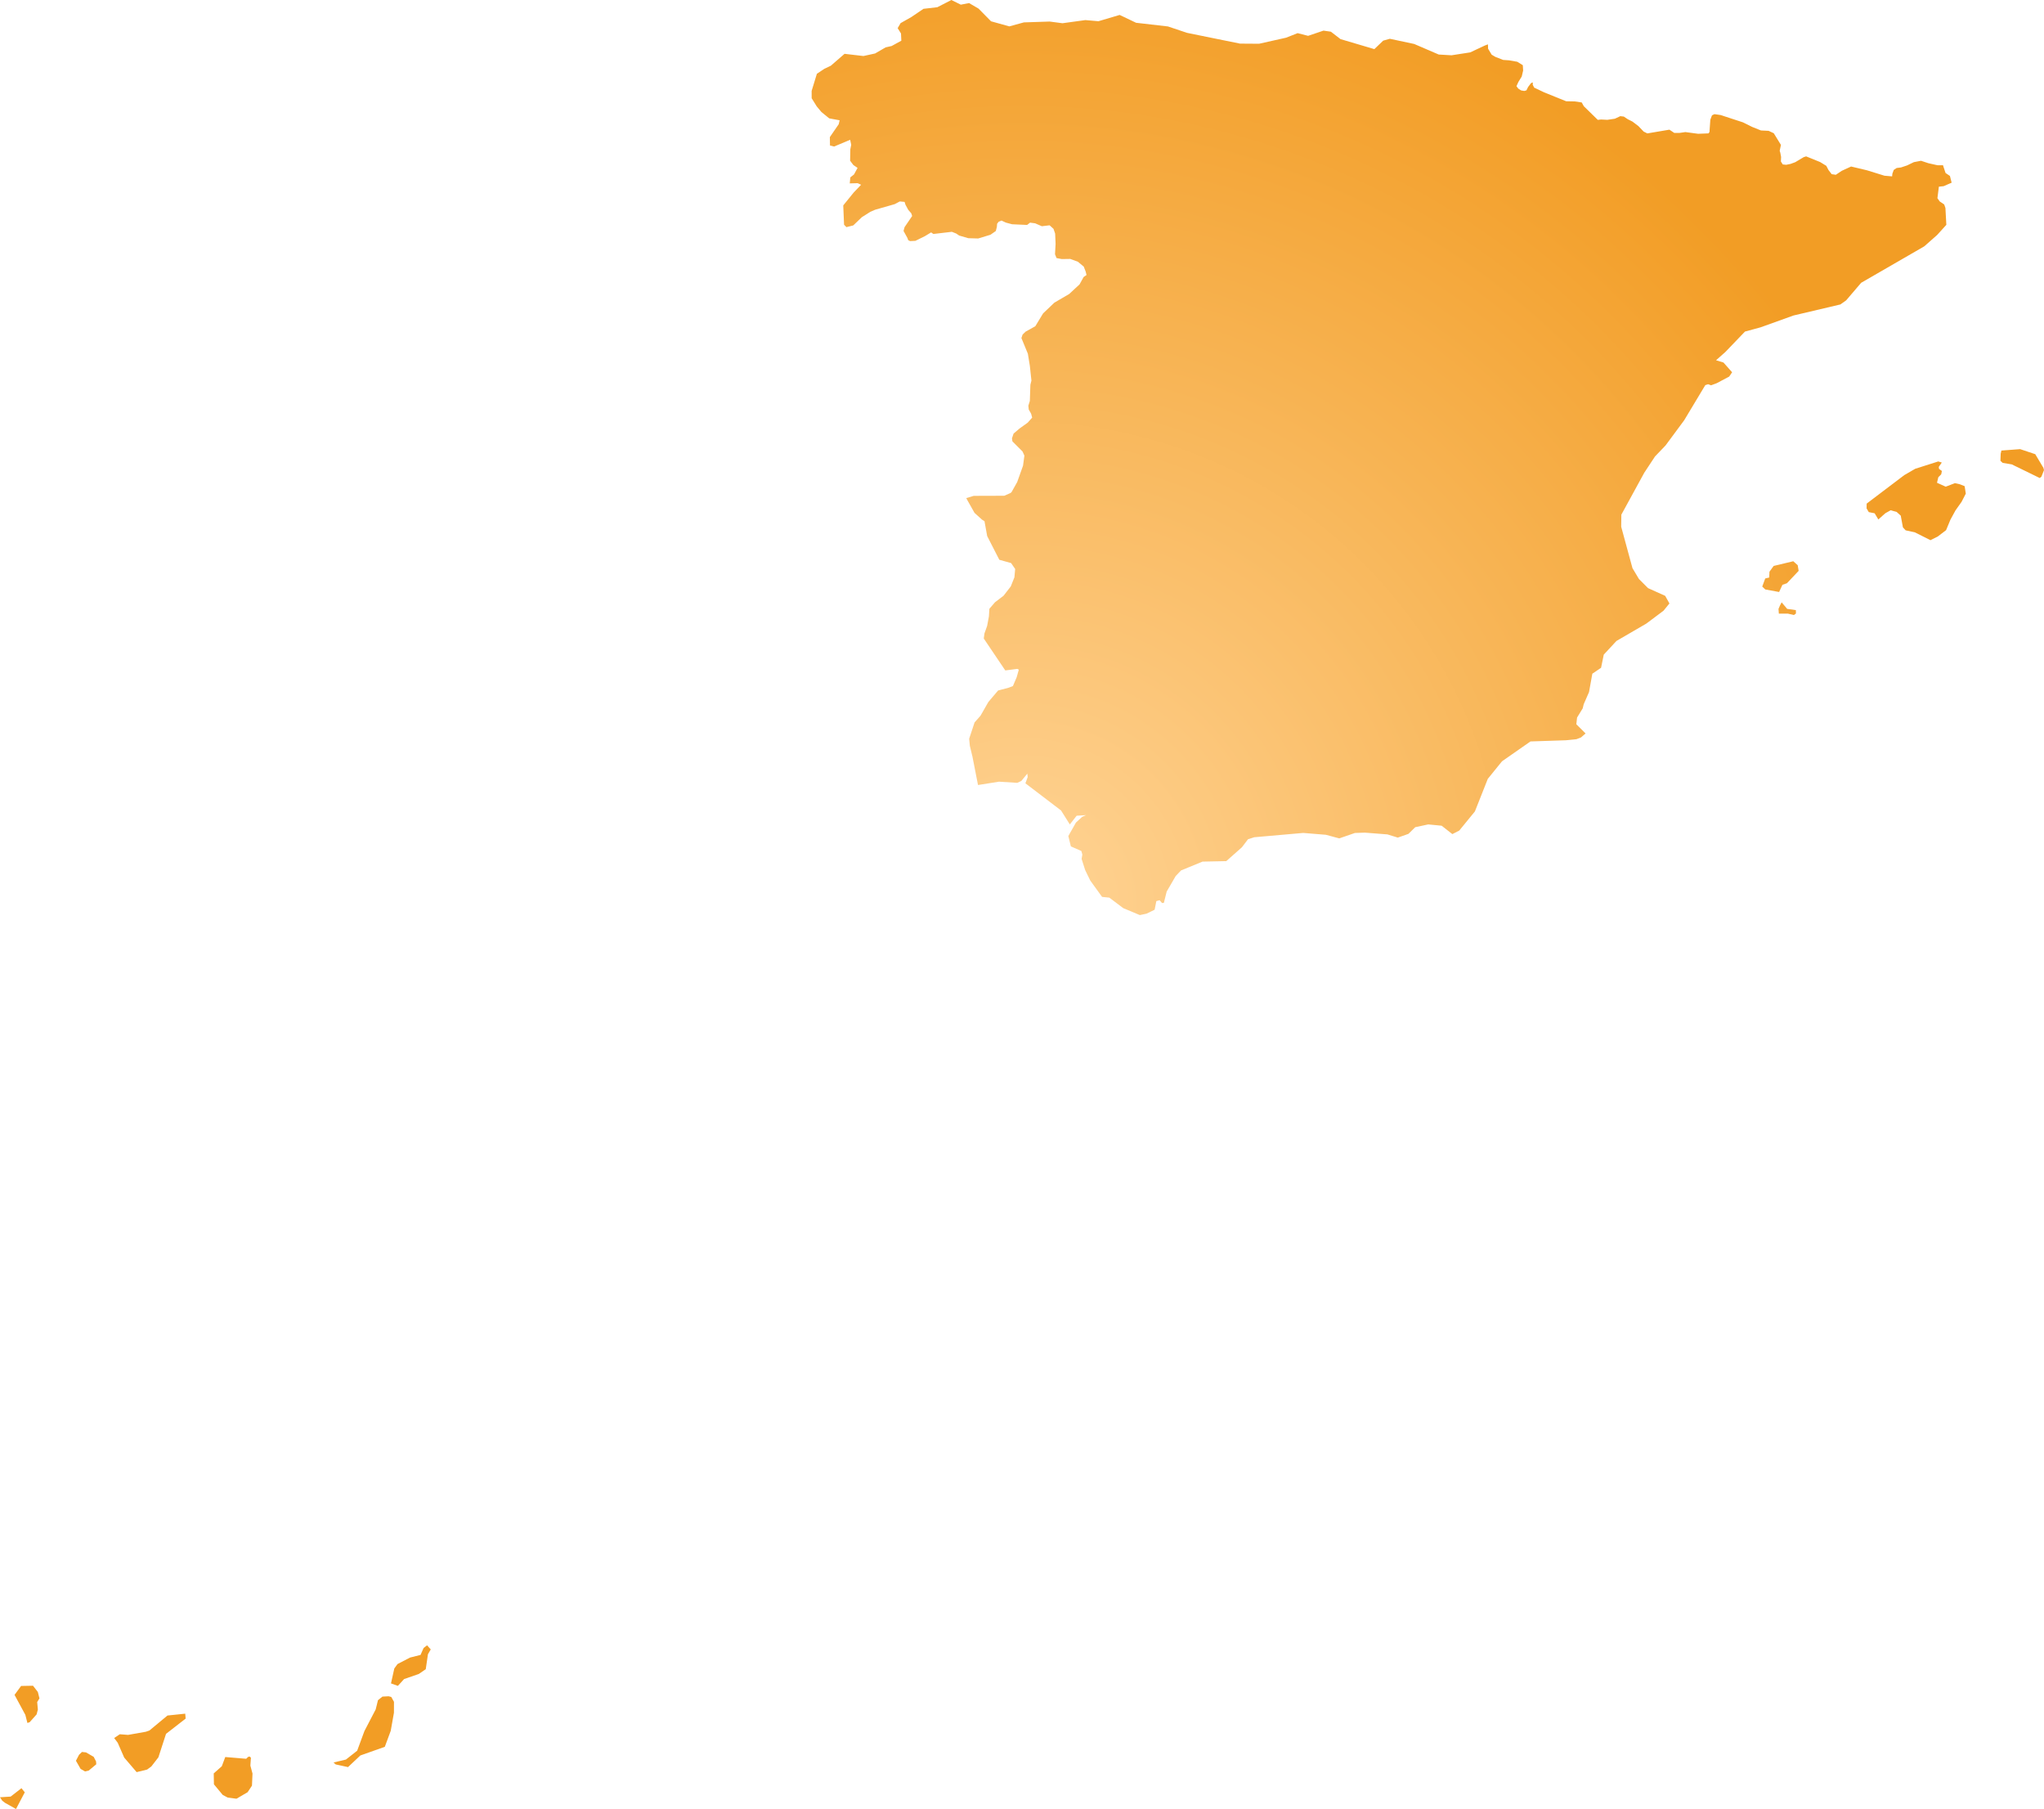
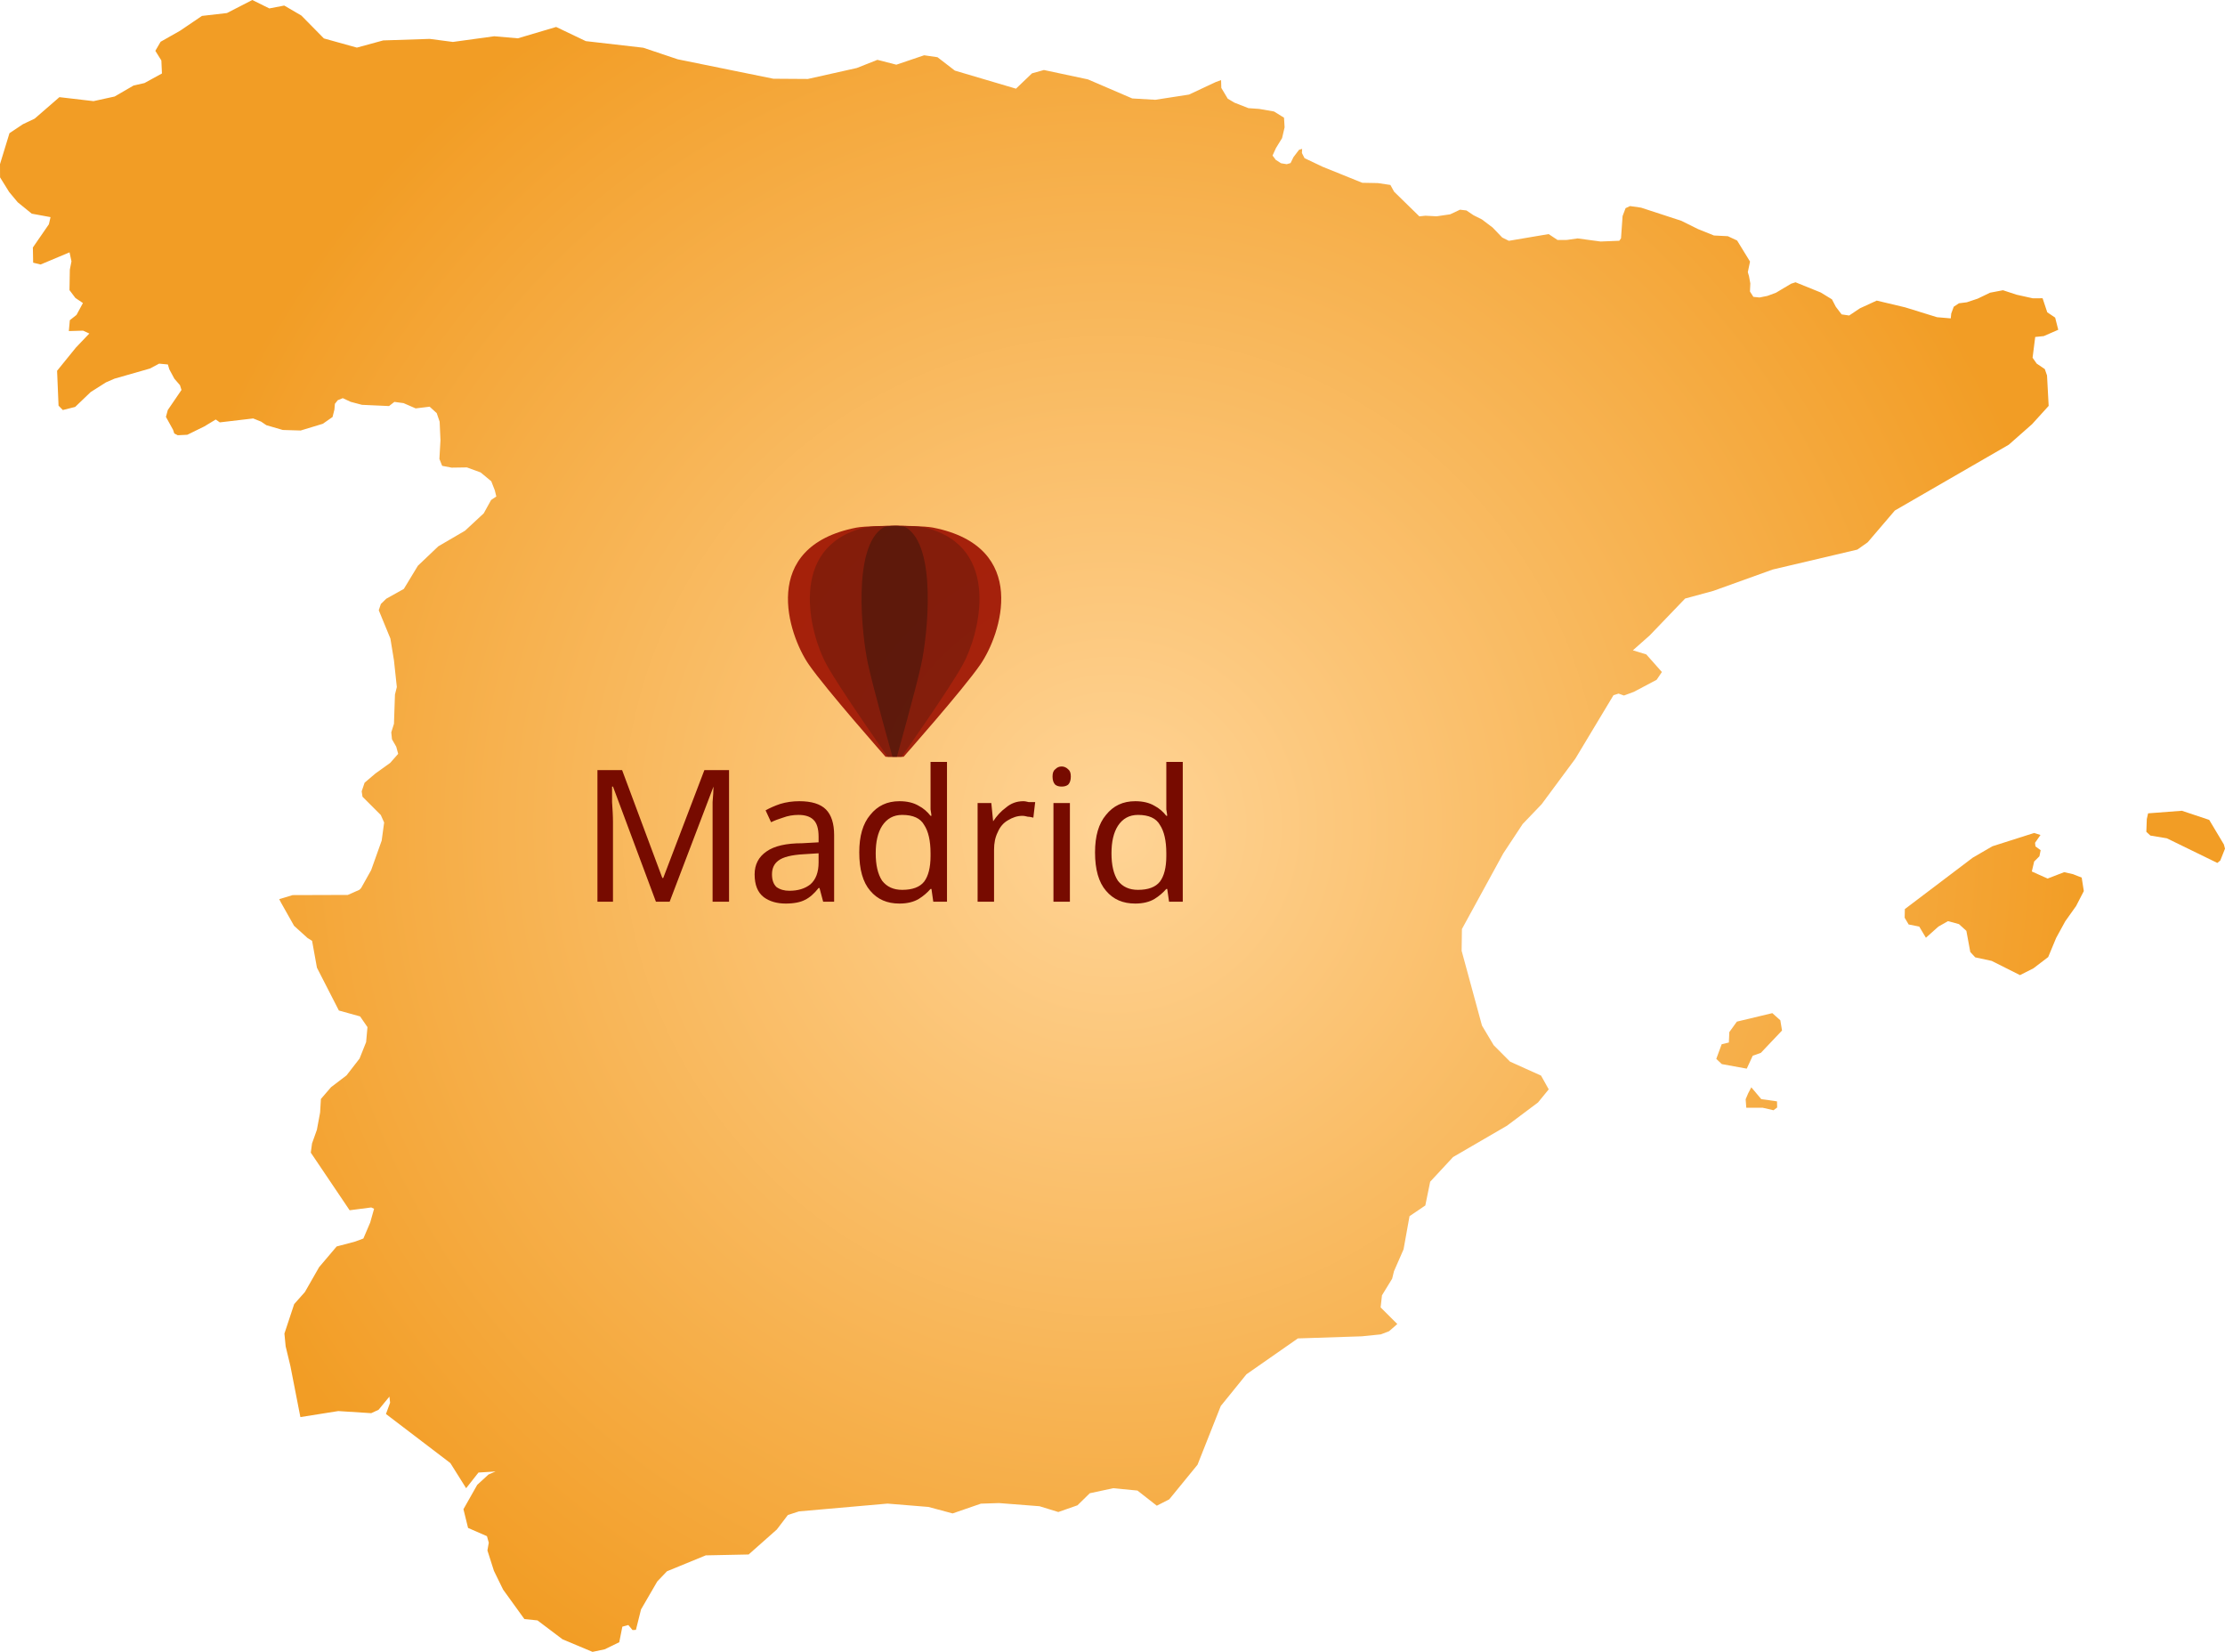
- <svg xmlns="http://www.w3.org/2000/svg" width="63.098" height="55.829" viewBox="0 0 63.098 55.829">
-   <defs>
-     <radialGradient id="radial-gradient" cx="31.549" cy="27.914" r="29.787" gradientUnits="userSpaceOnUse">
-       <stop offset="0" stop-color="#ffd496" />
-       <stop offset="1" stop-color="#f29d25" />
-     </radialGradient>
-   </defs>
-   <g id="Layer_2" data-name="Layer 2">
-     <g id="Layer_1-2" data-name="Layer 1">
-       <path id="ES" d="M45.933,1.369l.004.134.11.184.114.068.24.094.185.013.252.044.171.106.01.165-.043.184-.104.169-.059.129.055.074.09.058.097.016.066-.019.05-.102.095-.125.053-.016-.004.071.045.088.309.147.678.274.266.005.215.032.063.115.432.422.103-.011.192.01.232-.034.168-.079.11.013.122.082.142.071.184.139.164.171.113.056.681-.115.152.101.161-.001.181-.026.394.053.32-.013.029-.042.027-.38.051-.135.076-.036.189.027.689.225.284.141.273.11.238.012.158.074.221.36-.038.181.02.067.023.125-.006.139.058.091.105.011.134-.027.147-.054.258-.154.077-.025.432.175.191.117.066.127.099.13.129.019.184-.123.287-.132.488.116.543.168.235.02.008-.082.043-.117.089-.059.134-.017.186-.062.212-.102.221-.042.231.076.279.062.167-.001.08.24.135.091.053.208-.248.108-.146.015-.045.355.07.1.139.094.038.109.028.52-.284.313-.398.351L57.453,8.728l-.464.543-.177.125-1.448.341-1.012.364-.485.132-.606.631-.287.254.229.07.267.301-.09.133-.389.206-.17.063-.092-.033-.087.028-.652,1.085-.576.778-.324.338-.332.503-.707,1.293-.005.372.348,1.279.2.335.28.281.53.239.131.235-.183.224-.53.397-.922.536-.392.422-.083.406-.27.183-.102.567-.164.375-.031.127-.174.284-.023.207.285.284-.141.123-.141.054-.325.033-1.093.036-.879.613-.439.542-.398,1.005-.483.591-.213.109-.331-.259-.414-.04-.401.086-.21.206-.328.115-.321-.099-.694-.054-.309.01-.483.167-.414-.111-.699-.057-1.513.133-.191.062-.189.248-.482.427-.733.015-.663.272-.166.174-.278.479-.087.349-.058.003-.072-.086-.102.028-.053.266-.249.121-.208.044-.513-.215-.428-.323-.224-.023-.364-.504-.157-.321-.111-.348.023-.133-.031-.111-.323-.141-.079-.32.236-.417.193-.177.12-.051-.292.018-.211.268-.27-.43-1.101-.839.071-.193-.012-.104-.185.225-.126.058-.563-.036-.648.103-.171-.874-.081-.336-.021-.218.167-.504.183-.206.243-.425.3-.354.317-.084.14-.052.117-.274.066-.234-.048-.023-.37.048-.664-.985.021-.157.083-.233.055-.295.014-.233.173-.201.265-.202.223-.288.112-.281.023-.256-.126-.183-.363-.101-.375-.732-.083-.459-.077-.048-.231-.209-.222-.394-.032-.062.229-.069.944-.003.197-.087.03-.03.172-.307.18-.505.042-.309-.057-.128-.313-.313-.014-.092.05-.148.186-.158.251-.18.137-.155-.033-.122-.073-.127-.012-.119.046-.146.017-.5.032-.128-.049-.456-.061-.373-.199-.484.036-.107.092-.09.301-.168.24-.396.349-.332.457-.267.32-.297.126-.228.089-.06-.026-.106-.06-.154-.182-.151-.235-.086-.261.004-.162-.031-.047-.118.018-.32-.014-.317-.05-.146-.121-.11-.239.029-.207-.09-.157-.021-.091.071-.463-.021-.193-.051-.135-.063-.086.035-.049.062-.008.097-.032.128-.166.116-.379.115-.306-.009-.281-.082-.09-.061-.135-.054-.571.067-.069-.049-.197.119-.29.142-.163.008-.059-.03-.021-.063-.122-.221.032-.117.234-.343-.026-.082-.096-.111-.086-.16-.025-.083-.149-.014-.159.084-.605.173-.145.063-.262.166-.265.254-.211.053-.073-.075-.025-.596.322-.397.229-.24-.107-.049-.243.007.017-.186.114-.09.11-.203-.129-.087-.101-.134.006-.35.028-.142-.033-.154-.495.208-.127-.031-.005-.26.274-.397.028-.122-.321-.059-.24-.195-.146-.175-.156-.251-.001-.226.162-.529.231-.154.2-.095.423-.367.583.068.361-.079.324-.188.186-.042.299-.164-.01-.222L27.711.869l.09-.155.335-.19.372-.252.427-.049L29.369,0l.291.144.255-.049.293.171.385.391.564.157.45-.123.795-.026.397.052L33.505.62l.404.035.655-.194.507.242.983.113.59.198,1.634.332.59.004.835-.187.354-.14.324.083.475-.161.228.033.297.229,1.045.309.274-.262.204-.057.752.16.758.326.394.023.576-.089.457-.214Zm17.085,13.342-.051.042-.863-.421-.282-.047-.069-.064.008-.219.022-.097.578-.044.467.156.251.42.019.072Zm-3.223.188.269.121.284-.109.151.034.149.059.036.23-.132.256-.185.26-.156.285-.136.327-.253.193-.229.116-.484-.243-.282-.061-.084-.091-.067-.362-.127-.115-.187-.051-.164.093-.214.191-.114-.191-.181-.036-.068-.115.003-.148,1.161-.879.336-.195.713-.227.109.034-.093.134.007.061.089.065-.021.104-.09.09Zm-4.772,3.15-.102.221-.427-.078-.094-.089.092-.25.123-.03.008-.178.129-.179.606-.145.137.122.029.175L55.162,18Zm.418.885-.063.047-.186-.043h-.279l-.011-.145.043-.101.054-.103.17.202.269.038ZM12.474,51.819l-.191.21-.213-.076.102-.46.099-.137.388-.201.323-.081.095-.214.106-.083.114.127-.086.148-.068.462-.215.148ZM.916,53.15l-.07.024-.064-.251-.333-.616.202-.275.368-.007.149.192.05.198-.07.114.021.231-.039.149Zm10.208,1.027-.381.359-.381-.083-.065-.059.382-.091.347-.273.223-.605.349-.67.07-.284.138-.111.19-.01.082.021.084.149-.001.337-.099.559-.183.494ZM5.125,53.51l-.235.724-.219.283-.13.095-.323.079-.384-.449-.2-.457-.11-.147.175-.116.255.02.548-.097.111-.039.557-.462.548-.057.013.152Zm-2.386,1.133-.115.027-.136-.079-.144-.251.097-.186.089-.085.124.013.238.137.073.142.007.088Zm5.007-.397-.017.244.066.246-.017.373-.134.202-.344.201-.271-.036-.153-.081-.272-.327-.006-.338.249-.22.107-.285.646.054.056-.055.048-.016ZM.765,55.314l-.271.515-.342-.192-.083-.064L0,55.467l.329-.021.333-.259Z" fill="url(#radial-gradient)" />
+ <svg xmlns="http://www.w3.org/2000/svg" version="1.1" id="Layer_1" x="0px" y="0px" width="38.043px" height="28.241px" viewBox="0 0 38.043 28.241" enable-background="new 0 0 38.043 28.241" xml:space="preserve">
+   <radialGradient id="ES_1_" cx="19.021" cy="14.12" r="16.751" gradientUnits="userSpaceOnUse">
+     <stop offset="0" style="stop-color:#FFD496" />
+     <stop offset="1" style="stop-color:#F29D25" />
+   </radialGradient>
+   <path id="ES" fill="url(#ES_1_)" d="M20.878,1.369l0.004,0.134l0.11,0.184l0.114,0.068l0.24,0.094l0.185,0.013l0.252,0.044  l0.171,0.106l0.01,0.165l-0.043,0.184l-0.104,0.169l-0.059,0.129l0.055,0.074l0.09,0.058L22,2.807l0.066-0.019l0.05-0.102  l0.095-0.125l0.053-0.016l-0.004,0.071l0.045,0.088l0.309,0.147l0.678,0.274l0.266,0.005l0.215,0.032l0.063,0.115l0.432,0.422  l0.103-0.011l0.192,0.01l0.232-0.034l0.168-0.079l0.11,0.013l0.122,0.082l0.142,0.071l0.184,0.139l0.164,0.171l0.113,0.056  l0.681-0.115l0.152,0.101l0.161-0.001l0.181-0.026l0.394,0.053l0.32-0.013l0.029-0.042l0.027-0.38l0.051-0.135l0.076-0.036  l0.189,0.027l0.689,0.225l0.284,0.141l0.273,0.11l0.238,0.012l0.158,0.074l0.221,0.36l-0.038,0.181l0.02,0.067l0.023,0.125  l-0.006,0.139l0.058,0.091l0.105,0.011l0.134-0.027l0.147-0.054l0.258-0.154l0.077-0.025l0.432,0.175l0.191,0.117l0.066,0.127  l0.099,0.13l0.129,0.019l0.184-0.123l0.287-0.132l0.488,0.116l0.543,0.168l0.235,0.02l0.008-0.082l0.043-0.117l0.089-0.059  l0.134-0.017l0.186-0.062l0.212-0.102l0.221-0.042l0.231,0.076l0.279,0.062l0.167-0.001l0.08,0.24l0.135,0.091l0.053,0.208  l-0.248,0.108l-0.146,0.015l-0.045,0.355l0.07,0.1l0.139,0.094L35,6.419l0.028,0.52l-0.284,0.313l-0.398,0.351l-1.948,1.125  l-0.464,0.543l-0.177,0.125l-1.448,0.341l-1.012,0.364l-0.485,0.132l-0.606,0.631l-0.287,0.254l0.229,0.07l0.267,0.301l-0.09,0.133  l-0.389,0.206l-0.17,0.063l-0.092-0.033l-0.087,0.028l-0.652,1.085l-0.576,0.778l-0.324,0.338l-0.332,0.503l-0.707,1.293  l-0.005,0.372l0.348,1.279l0.2,0.335l0.28,0.281l0.53,0.239l0.131,0.235l-0.183,0.224l-0.53,0.397l-0.922,0.536l-0.392,0.422  l-0.083,0.406l-0.27,0.183l-0.102,0.567l-0.164,0.375l-0.031,0.127l-0.174,0.284l-0.023,0.207l0.285,0.284l-0.141,0.123  l-0.141,0.054l-0.325,0.033l-1.093,0.036l-0.879,0.613l-0.439,0.542l-0.398,1.005l-0.483,0.591l-0.213,0.109l-0.331-0.259  l-0.414-0.04l-0.401,0.086l-0.21,0.206l-0.328,0.115l-0.321-0.099l-0.694-0.054l-0.309,0.01l-0.483,0.167l-0.414-0.111l-0.699-0.057  l-1.513,0.133l-0.191,0.062l-0.189,0.248L12.8,26.576l-0.733,0.015l-0.663,0.272l-0.166,0.174l-0.278,0.479l-0.087,0.349  l-0.058,0.003l-0.072-0.086l-0.102,0.028l-0.053,0.266l-0.249,0.121l-0.208,0.044l-0.513-0.215L9.19,27.703L8.966,27.68  l-0.364-0.504l-0.157-0.321l-0.111-0.348l0.023-0.133l-0.031-0.111l-0.323-0.141l-0.079-0.32l0.236-0.417l0.193-0.177l0.12-0.051  l-0.292,0.018l-0.211,0.268l-0.27-0.43l-1.101-0.839l0.071-0.193l-0.012-0.104l-0.185,0.225l-0.126,0.058l-0.563-0.036l-0.648,0.103  l-0.171-0.874l-0.081-0.336l-0.021-0.218l0.167-0.504l0.183-0.206l0.243-0.425l0.3-0.354l0.317-0.084l0.14-0.052l0.117-0.274  l0.066-0.234l-0.048-0.023l-0.37,0.048l-0.664-0.985l0.021-0.157l0.083-0.233l0.055-0.295l0.014-0.233l0.173-0.201l0.265-0.202  l0.223-0.288l0.112-0.281l0.023-0.256l-0.126-0.183l-0.363-0.101l-0.375-0.732l-0.083-0.459l-0.077-0.048l-0.231-0.209l-0.222-0.394  l-0.032-0.062l0.229-0.069L5.947,15.3l0.197-0.087l0.03-0.03l0.172-0.307l0.18-0.505l0.042-0.309l-0.057-0.128l-0.313-0.313  l-0.014-0.092l0.05-0.148l0.186-0.158l0.251-0.18l0.137-0.155l-0.033-0.122l-0.073-0.127L6.69,12.52l0.046-0.146l0.017-0.5  l0.032-0.128L6.736,11.29l-0.061-0.373l-0.199-0.484l0.036-0.107l0.092-0.09l0.301-0.168l0.24-0.396l0.349-0.332l0.457-0.267  l0.32-0.297l0.126-0.228l0.089-0.06L8.46,8.382L8.4,8.228l-0.182-0.151l-0.235-0.086l-0.261,0.004L7.56,7.964l-0.047-0.118  l0.018-0.32l-0.014-0.317l-0.05-0.146l-0.121-0.11l-0.239,0.029L6.9,6.892l-0.157-0.021l-0.091,0.071l-0.463-0.021l-0.193-0.051  l-0.135-0.063l-0.086,0.035l-0.049,0.062l-0.008,0.097l-0.032,0.128L5.52,7.245l-0.379,0.115l-0.306-0.009l-0.281-0.082  l-0.09-0.061l-0.135-0.054l-0.571,0.067l-0.069-0.049l-0.197,0.119l-0.29,0.142l-0.163,0.008l-0.059-0.03l-0.021-0.063l-0.122-0.221  l0.032-0.117l0.234-0.343l-0.026-0.082l-0.096-0.111l-0.086-0.16L2.87,6.231l-0.149-0.014l-0.159,0.084l-0.605,0.173l-0.145,0.063  L1.55,6.703l-0.265,0.254l-0.211,0.053l-0.073-0.075l-0.025-0.596l0.322-0.397l0.229-0.24L1.42,5.653L1.177,5.66l0.017-0.186  l0.114-0.09l0.11-0.203L1.289,5.094L1.188,4.96l0.006-0.35l0.028-0.142L1.189,4.314L0.694,4.522L0.567,4.491l-0.005-0.26  l0.274-0.397l0.028-0.122L0.543,3.653l-0.24-0.195L0.157,3.283L0.001,3.032L0,2.806l0.162-0.529l0.231-0.154l0.2-0.095l0.423-0.367  l0.583,0.068L1.96,1.65l0.324-0.188L2.47,1.42l0.299-0.164l-0.01-0.222L2.656,0.869l0.09-0.155l0.335-0.19l0.372-0.252L3.88,0.223  L4.314,0l0.291,0.144L4.86,0.095l0.293,0.171l0.385,0.391l0.564,0.157l0.45-0.123l0.795-0.026l0.397,0.052L8.45,0.62l0.404,0.035  l0.655-0.194l0.507,0.242l0.983,0.113l0.59,0.198l1.634,0.332l0.59,0.004l0.835-0.187l0.354-0.14l0.324,0.083l0.475-0.161  l0.228,0.033l0.297,0.229l1.045,0.309l0.274-0.262l0.204-0.057l0.752,0.16l0.758,0.326l0.394,0.023l0.576-0.089l0.457-0.214  L20.878,1.369z M37.963,14.711l-0.051,0.042l-0.863-0.421l-0.282-0.047l-0.069-0.064l0.008-0.219l0.022-0.097l0.578-0.044  l0.467,0.156l0.251,0.42l0.019,0.072L37.963,14.711z M34.74,14.899l0.269,0.121l0.284-0.109l0.151,0.034l0.149,0.059l0.036,0.23  l-0.132,0.256l-0.185,0.26l-0.156,0.285l-0.136,0.327l-0.253,0.193l-0.229,0.116l-0.484-0.243l-0.282-0.061l-0.084-0.091  l-0.067-0.362l-0.127-0.115l-0.187-0.051l-0.164,0.093l-0.214,0.191l-0.114-0.191l-0.181-0.036l-0.068-0.115l0.003-0.148  l1.161-0.879l0.336-0.195l0.713-0.227l0.109,0.034l-0.093,0.134l0.007,0.061l0.089,0.065l-0.021,0.104l-0.09,0.09L34.74,14.899z   M29.968,18.049l-0.102,0.221l-0.427-0.078l-0.094-0.089l0.092-0.25l0.123-0.03l0.008-0.178l0.129-0.179l0.606-0.145l0.137,0.122  l0.029,0.175l-0.362,0.382L29.968,18.049z M30.386,18.934l-0.063,0.047l-0.186-0.043h-0.279l-0.011-0.145l0.043-0.101l0.054-0.103  l0.17,0.202l0.269,0.038L30.386,18.934z" />
+   <g>
+     <text transform="matrix(1 0 0 1 9.9182 15.4163)" fill="#770B00" font-family="'KornerDeliNF'" font-size="3.136px">Madrid</text>
+     <g id="Layer_2_copy_2_1_" opacity="0.9">
+       <path fill="#9B0F00" d="M15.953,9.02c-0.14-0.028-0.527-0.031-0.641-0.032V8.989c0,0-0.006,0-0.016,0    c-0.01,0-0.016,0-0.016,0l0,0c-0.114,0.001-0.5,0.004-0.641,0.032c-1.668,0.328-1.161,1.833-0.81,2.34    c0.297,0.429,1.313,1.578,1.313,1.578h0.307c0,0,1.016-1.148,1.313-1.578    C17.114,10.853,17.621,9.349,15.953,9.02z" />
+       <path fill="#770B00" d="M15.817,9.02c-0.109-0.027-0.407-0.031-0.504-0.032V8.989c0,0-0.006,0-0.016,0    c-0.01,0-0.016,0-0.016,0l0,0c-0.098,0.001-0.395,0.005-0.504,0.032c-1.33,0.328-0.926,1.833-0.646,2.34    c0.237,0.429,1.047,1.578,1.047,1.578h0.238c0,0,0.81-1.148,1.047-1.578C16.743,10.853,17.147,9.349,15.817,9.02    z" />
+       <path fill="#4C0700" d="M15.494,9.02c-0.038-0.023-0.132-0.03-0.181-0.031l0-0.001c0,0-0.006,0-0.016,0    c-0.01-0-0.016-0-0.016-0l0,0.001c-0.05,0.002-0.143,0.008-0.181,0.031    c-0.528,0.328-0.368,1.833-0.257,2.34c0.094,0.429,0.416,1.578,0.416,1.578h0.076c0,0,0.322-1.148,0.416-1.578    C15.861,10.853,16.022,9.349,15.494,9.02z" />
    </g>
  </g>
</svg>
